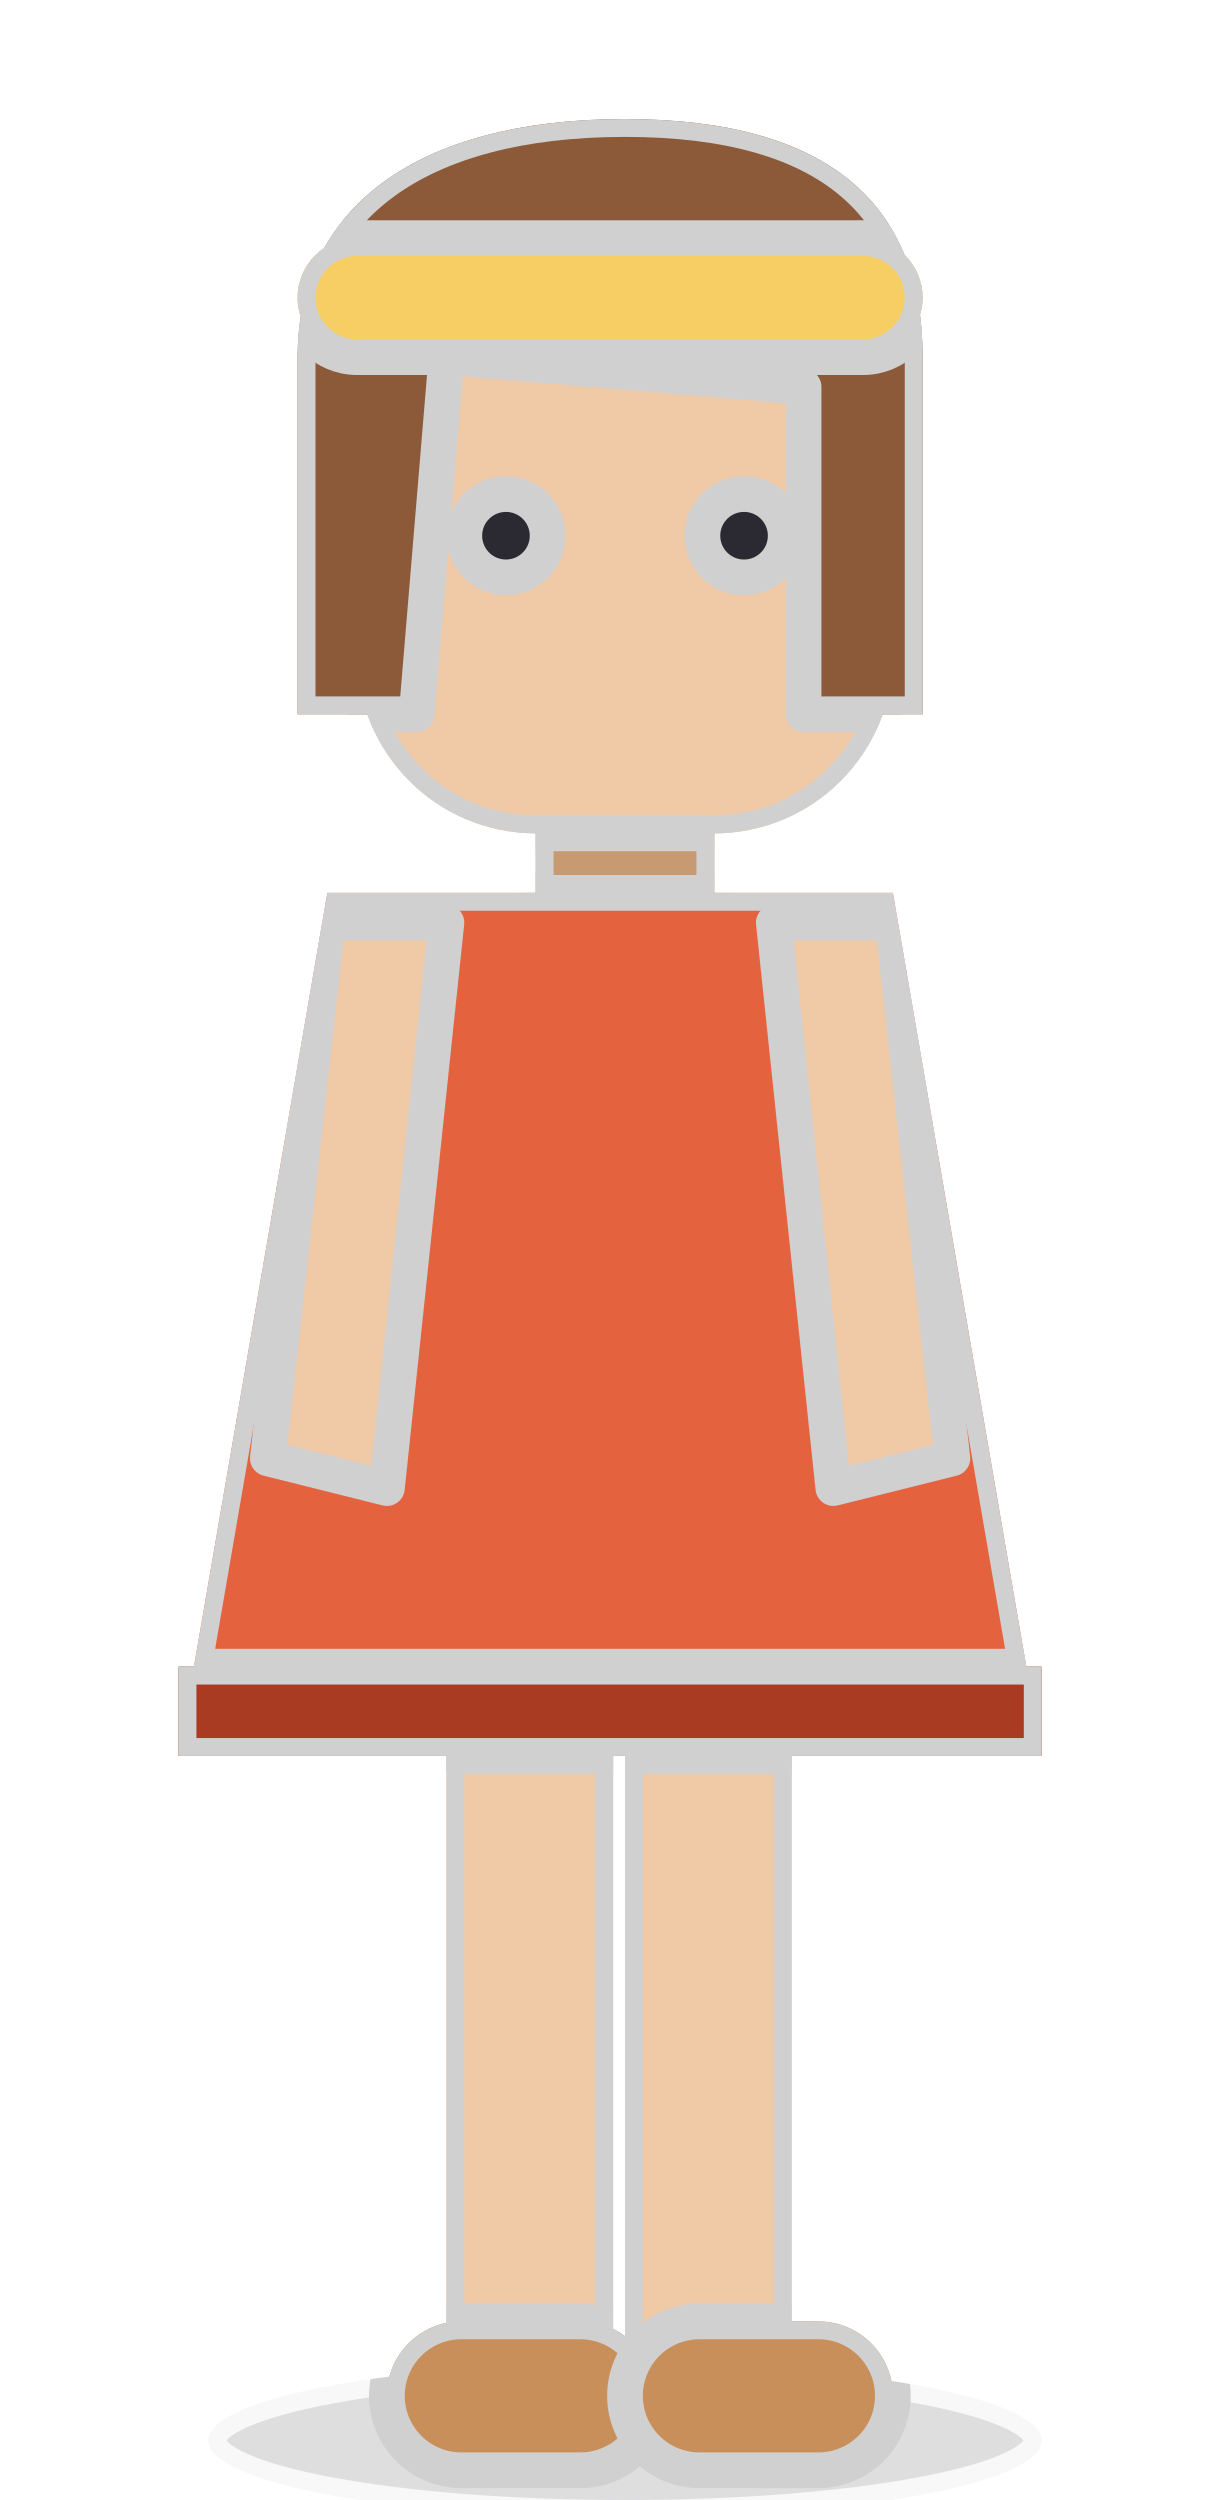
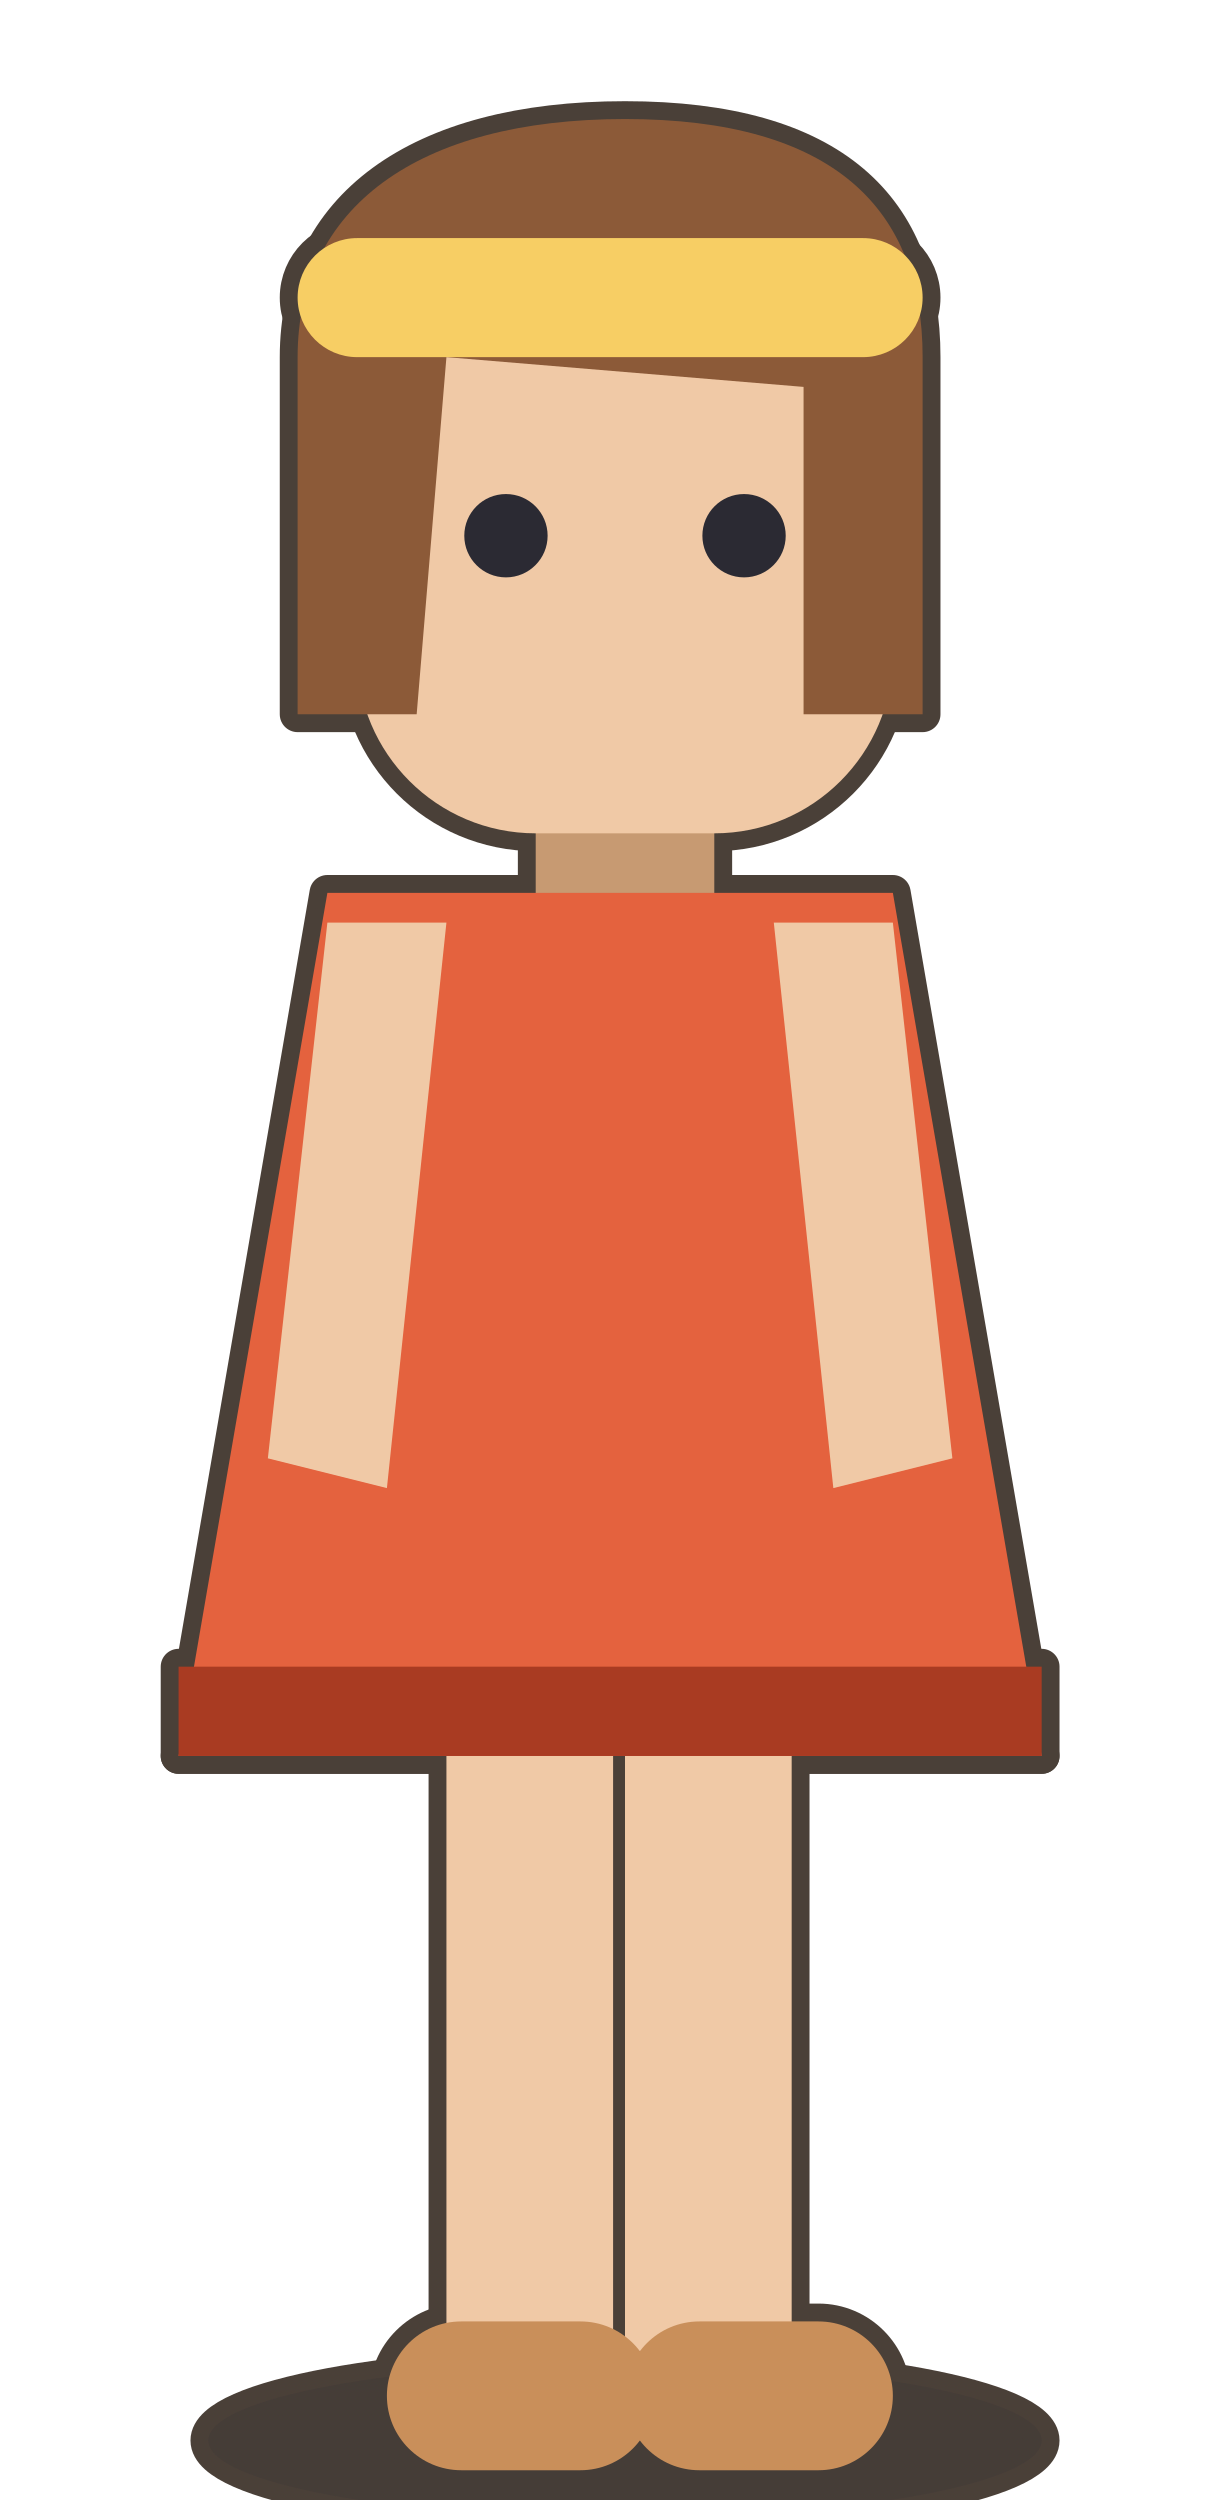
<svg xmlns="http://www.w3.org/2000/svg" width="123" height="252" viewBox="1 0 41 84">
-   <clipPath id="rim_person_woman_summer_walk0">
-     <ellipse cx="22" cy="82" rx="14" ry="2.6" fill="#2B2A33" opacity="0.16" />
-     <rect x="16" y="58" width="5.6" height="21" fill="#F0C9A6" />
-     <rect x="22" y="58" width="5.6" height="21" fill="#F0C9A6" />
-     <rect x="14" y="78" width="9" height="5" rx="2.5" fill="#C98F5A" />
-     <rect x="22" y="78" width="9" height="5" rx="2.5" fill="#C98F5A" />
+   <g id="paperscrape-outline" fill="#4a4038" stroke="#4a4038" stroke-width="1.2" stroke-linejoin="round" stroke-linecap="round">
+     <ellipse cx="22" cy="82" rx="14" ry="2.6" />
+     <rect x="16" y="58" width="5.6" height="21" />
+     <rect x="22" y="58" width="5.6" height="21" />
+     <rect x="14" y="78" width="9" height="5" rx="2.5" />
+     <rect x="22" y="78" width="9" height="5" rx="2.5" />
+     <g transform="translate(0 0) scale(1 1)">
+       <rect x="19" y="27" width="6" height="4" />
+       <polygon points="12,30 31,30 36,59 7,59" />
+       <polygon points="7,56 36,56 36,59 7,59" />
+       <polygon points="12,31 16,31 14,50 10,49" />
+       <polygon points="27,31 31,31 33,49 29,50" />
+       <rect x="13" y="6" width="18" height="22" rx="6" />
+       <path d="M11 24 L11 12 C11 7 15 4 22 4 C29 4 32 7 32 12 L32 24 L28 24 L28 13 L16 12 L15 24 Z" />
+       <rect x="11" y="8" width="21" height="4" rx="2" />
+       <circle cx="18" cy="18" r="1.4" />
+       <circle cx="26" cy="18" r="1.4" />
+     </g>
+   </g>
+   <ellipse cx="22" cy="82" rx="14" ry="2.6" fill="#2B2A33" opacity="0.16" />
+   <rect x="16" y="58" width="5.6" height="21" fill="#F0C9A6" />
+   <rect x="22" y="58" width="5.6" height="21" fill="#F0C9A6" />
+   <rect x="14" y="78" width="9" height="5" rx="2.5" fill="#C98F5A" />
+   <rect x="22" y="78" width="9" height="5" rx="2.5" fill="#C98F5A" />
+   <g transform="translate(0 0) scale(1 1)">
    <rect x="19" y="27" width="6" height="4" fill="#C79A72" />
    <polygon points="12,30 31,30 36,59 7,59" fill="#E4623E" />
    <polygon points="7,56 36,56 36,59 7,59" fill="#A93B22" />
    <polygon points="12,31 16,31 14,50 10,49" fill="#F0C9A6" />
    <polygon points="27,31 31,31 33,49 29,50" fill="#F0C9A6" />
    <rect x="13" y="6" width="18" height="22" rx="6" fill="#F0C9A6" />
    <path d="M11 24 L11 12 C11 7 15 4 22 4 C29 4 32 7 32 12 L32 24 L28 24 L28 13 L16 12 L15 24 Z" fill="#8C5A38" />
    <rect x="11" y="8" width="21" height="4" rx="2" fill="#F7CE64" />
    <circle cx="18" cy="18" r="1.4" fill="#2B2A33" />
    <circle cx="26" cy="18" r="1.4" fill="#2B2A33" />
-   </clipPath>
-   <g clip-path="url(#rim_person_woman_summer_walk0)">
-     <ellipse stroke="#d0d0d0" stroke-width="1.2" stroke-linejoin="round" cx="22" cy="82" rx="14" ry="2.6" fill="#2B2A33" opacity="0.16" />
-     <rect stroke="#d0d0d0" stroke-width="1.2" stroke-linejoin="round" x="16" y="58" width="5.6" height="21" fill="#F0C9A6" />
-     <rect stroke="#d0d0d0" stroke-width="1.2" stroke-linejoin="round" x="22" y="58" width="5.6" height="21" fill="#F0C9A6" />
-     <rect stroke="#d0d0d0" stroke-width="1.2" stroke-linejoin="round" x="14" y="78" width="9" height="5" rx="2.5" fill="#C98F5A" />
-     <rect stroke="#d0d0d0" stroke-width="1.2" stroke-linejoin="round" x="22" y="78" width="9" height="5" rx="2.5" fill="#C98F5A" />
-     <g transform="translate(0 0) scale(1 1)">
-       <rect stroke="#d0d0d0" stroke-width="1.2" stroke-linejoin="round" x="19" y="27" width="6" height="4" fill="#C79A72" />
-       <polygon stroke="#d0d0d0" stroke-width="1.2" stroke-linejoin="round" points="12,30 31,30 36,59 7,59" fill="#E4623E" />
-       <polygon stroke="#d0d0d0" stroke-width="1.2" stroke-linejoin="round" points="7,56 36,56 36,59 7,59" fill="#A93B22" />
-       <polygon stroke="#d0d0d0" stroke-width="1.2" stroke-linejoin="round" points="12,31 16,31 14,50 10,49" fill="#F0C9A6" />
-       <polygon stroke="#d0d0d0" stroke-width="1.2" stroke-linejoin="round" points="27,31 31,31 33,49 29,50" fill="#F0C9A6" />
-       <rect stroke="#d0d0d0" stroke-width="1.2" stroke-linejoin="round" x="13" y="6" width="18" height="22" rx="6" fill="#F0C9A6" />
-       <path stroke="#d0d0d0" stroke-width="1.2" stroke-linejoin="round" d="M11 24 L11 12 C11 7 15 4 22 4 C29 4 32 7 32 12 L32 24 L28 24 L28 13 L16 12 L15 24 Z" fill="#8C5A38" />
-       <rect stroke="#d0d0d0" stroke-width="1.2" stroke-linejoin="round" x="11" y="8" width="21" height="4" rx="2" fill="#F7CE64" />
-       <circle stroke="#d0d0d0" stroke-width="1.2" stroke-linejoin="round" cx="18" cy="18" r="1.4" fill="#2B2A33" />
-       <circle stroke="#d0d0d0" stroke-width="1.2" stroke-linejoin="round" cx="26" cy="18" r="1.4" fill="#2B2A33" />
-     </g>
  </g>
</svg>
